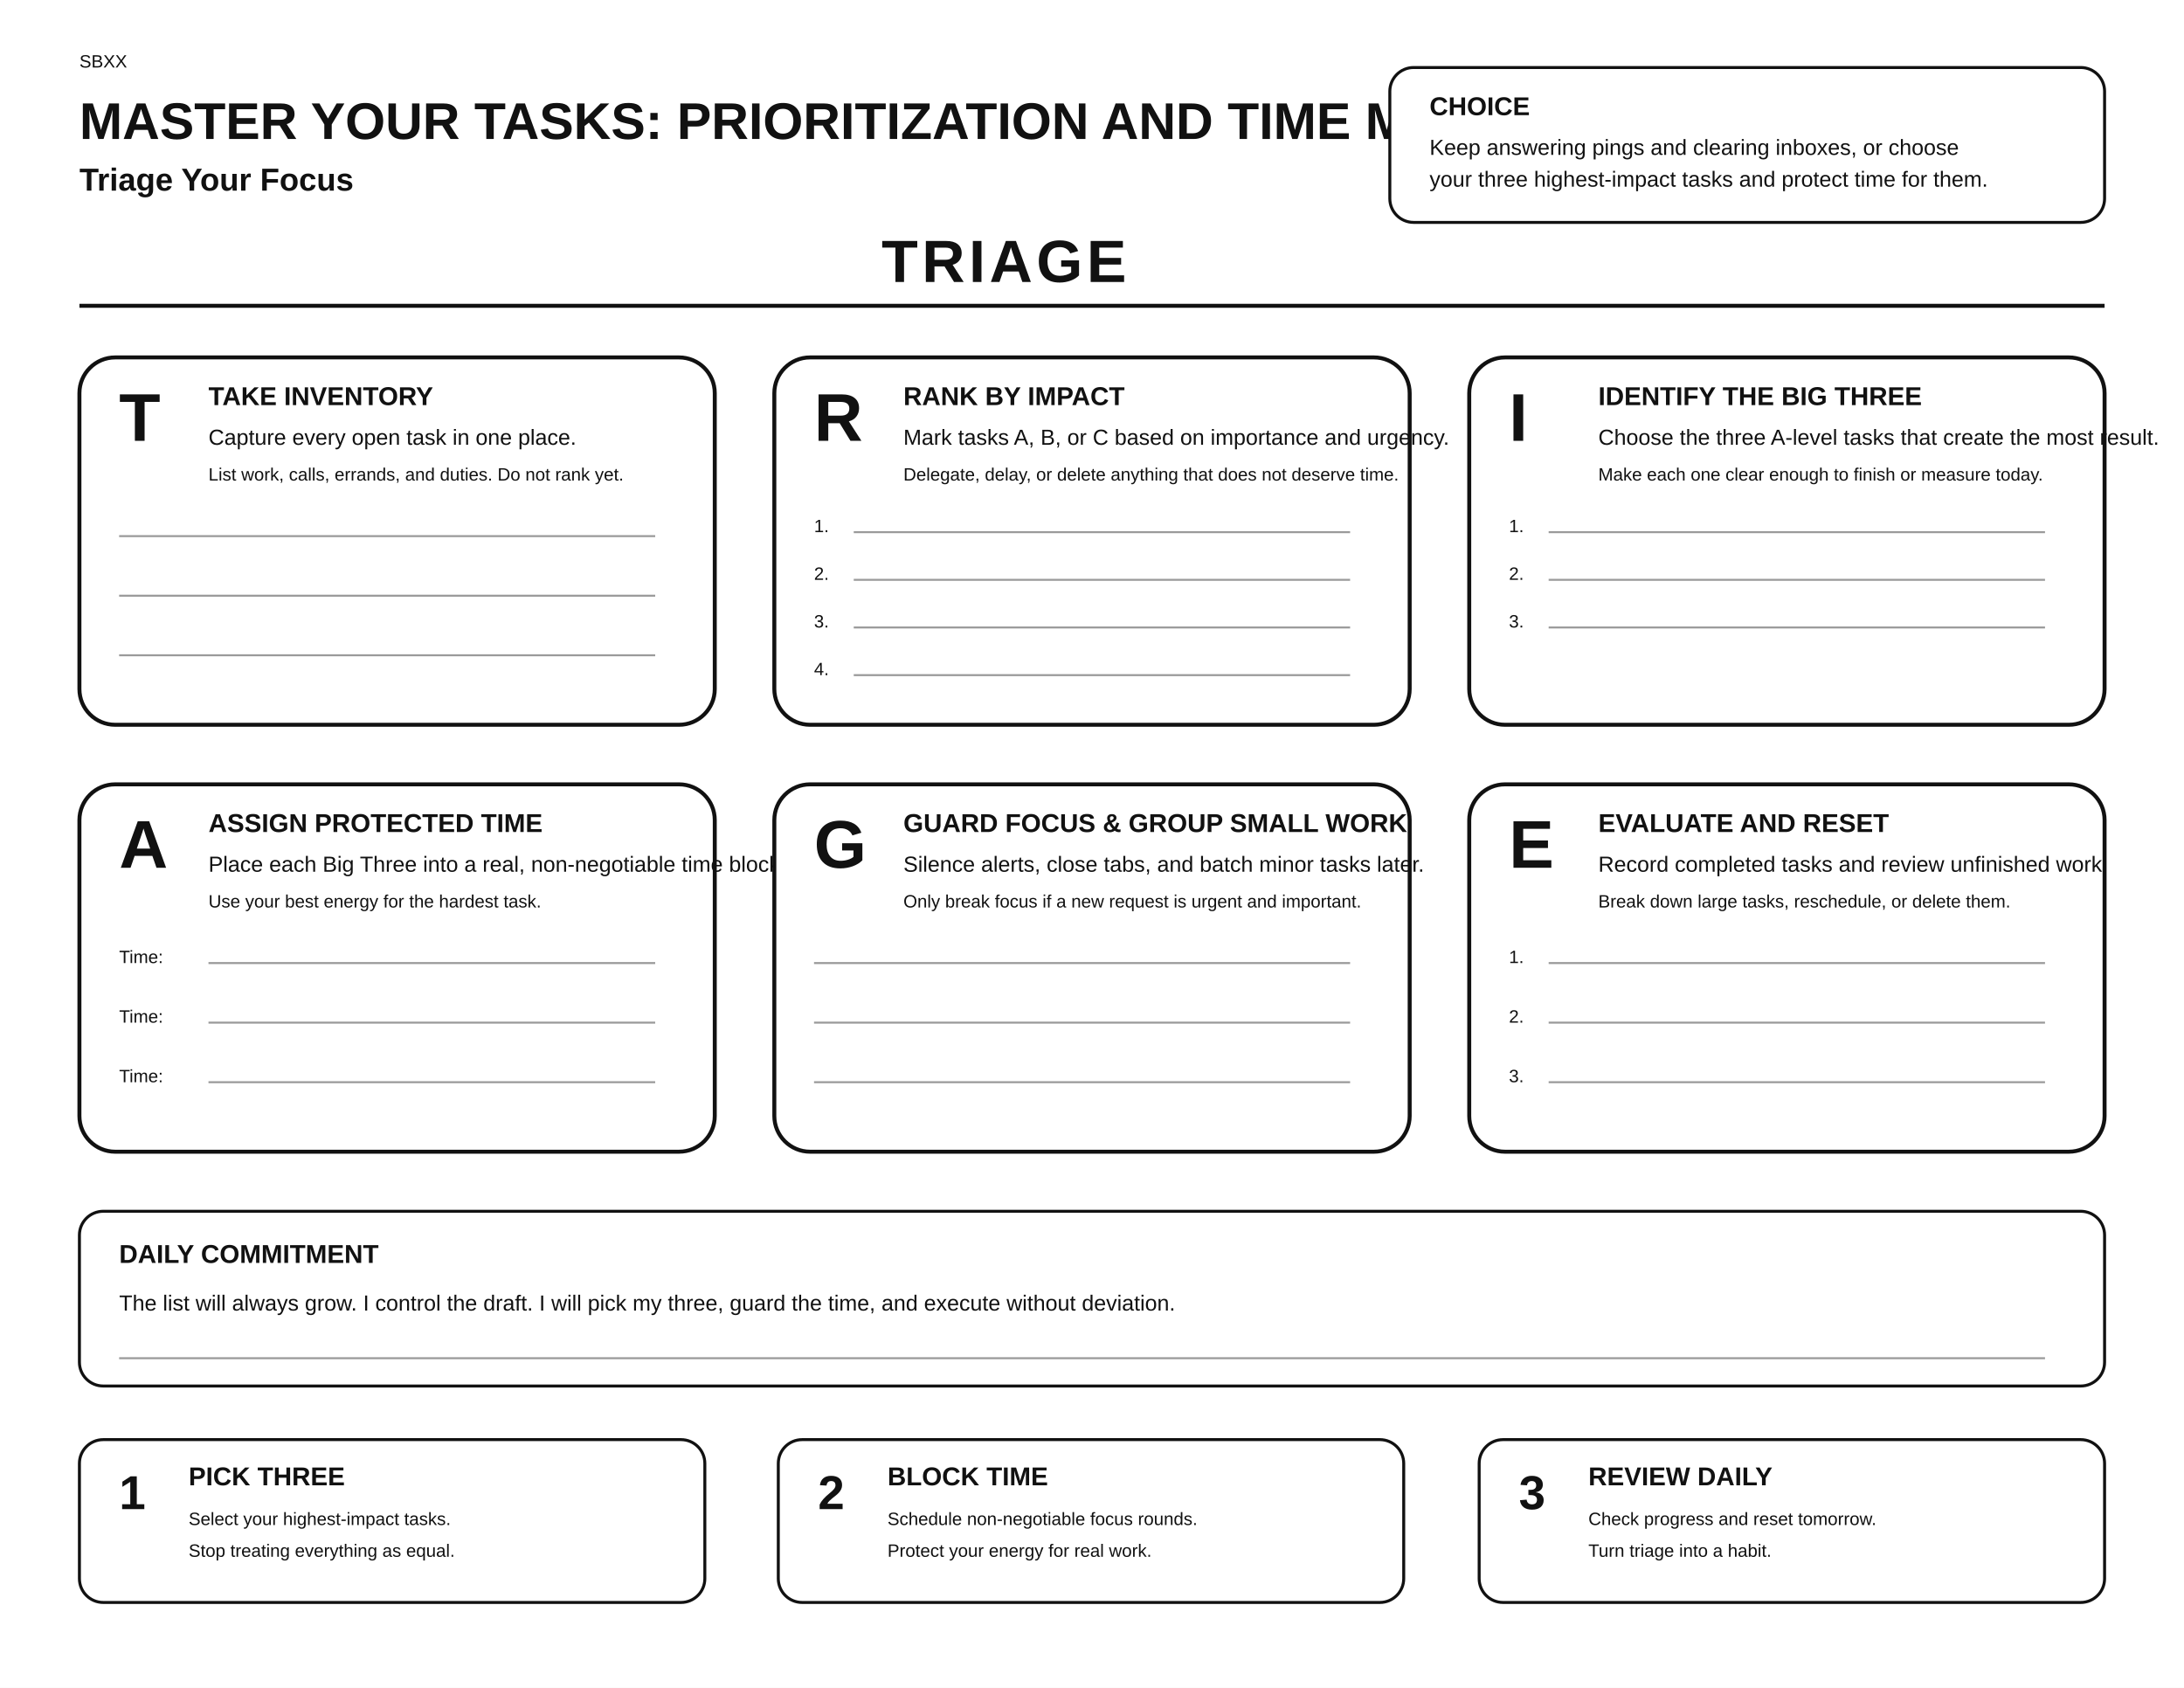
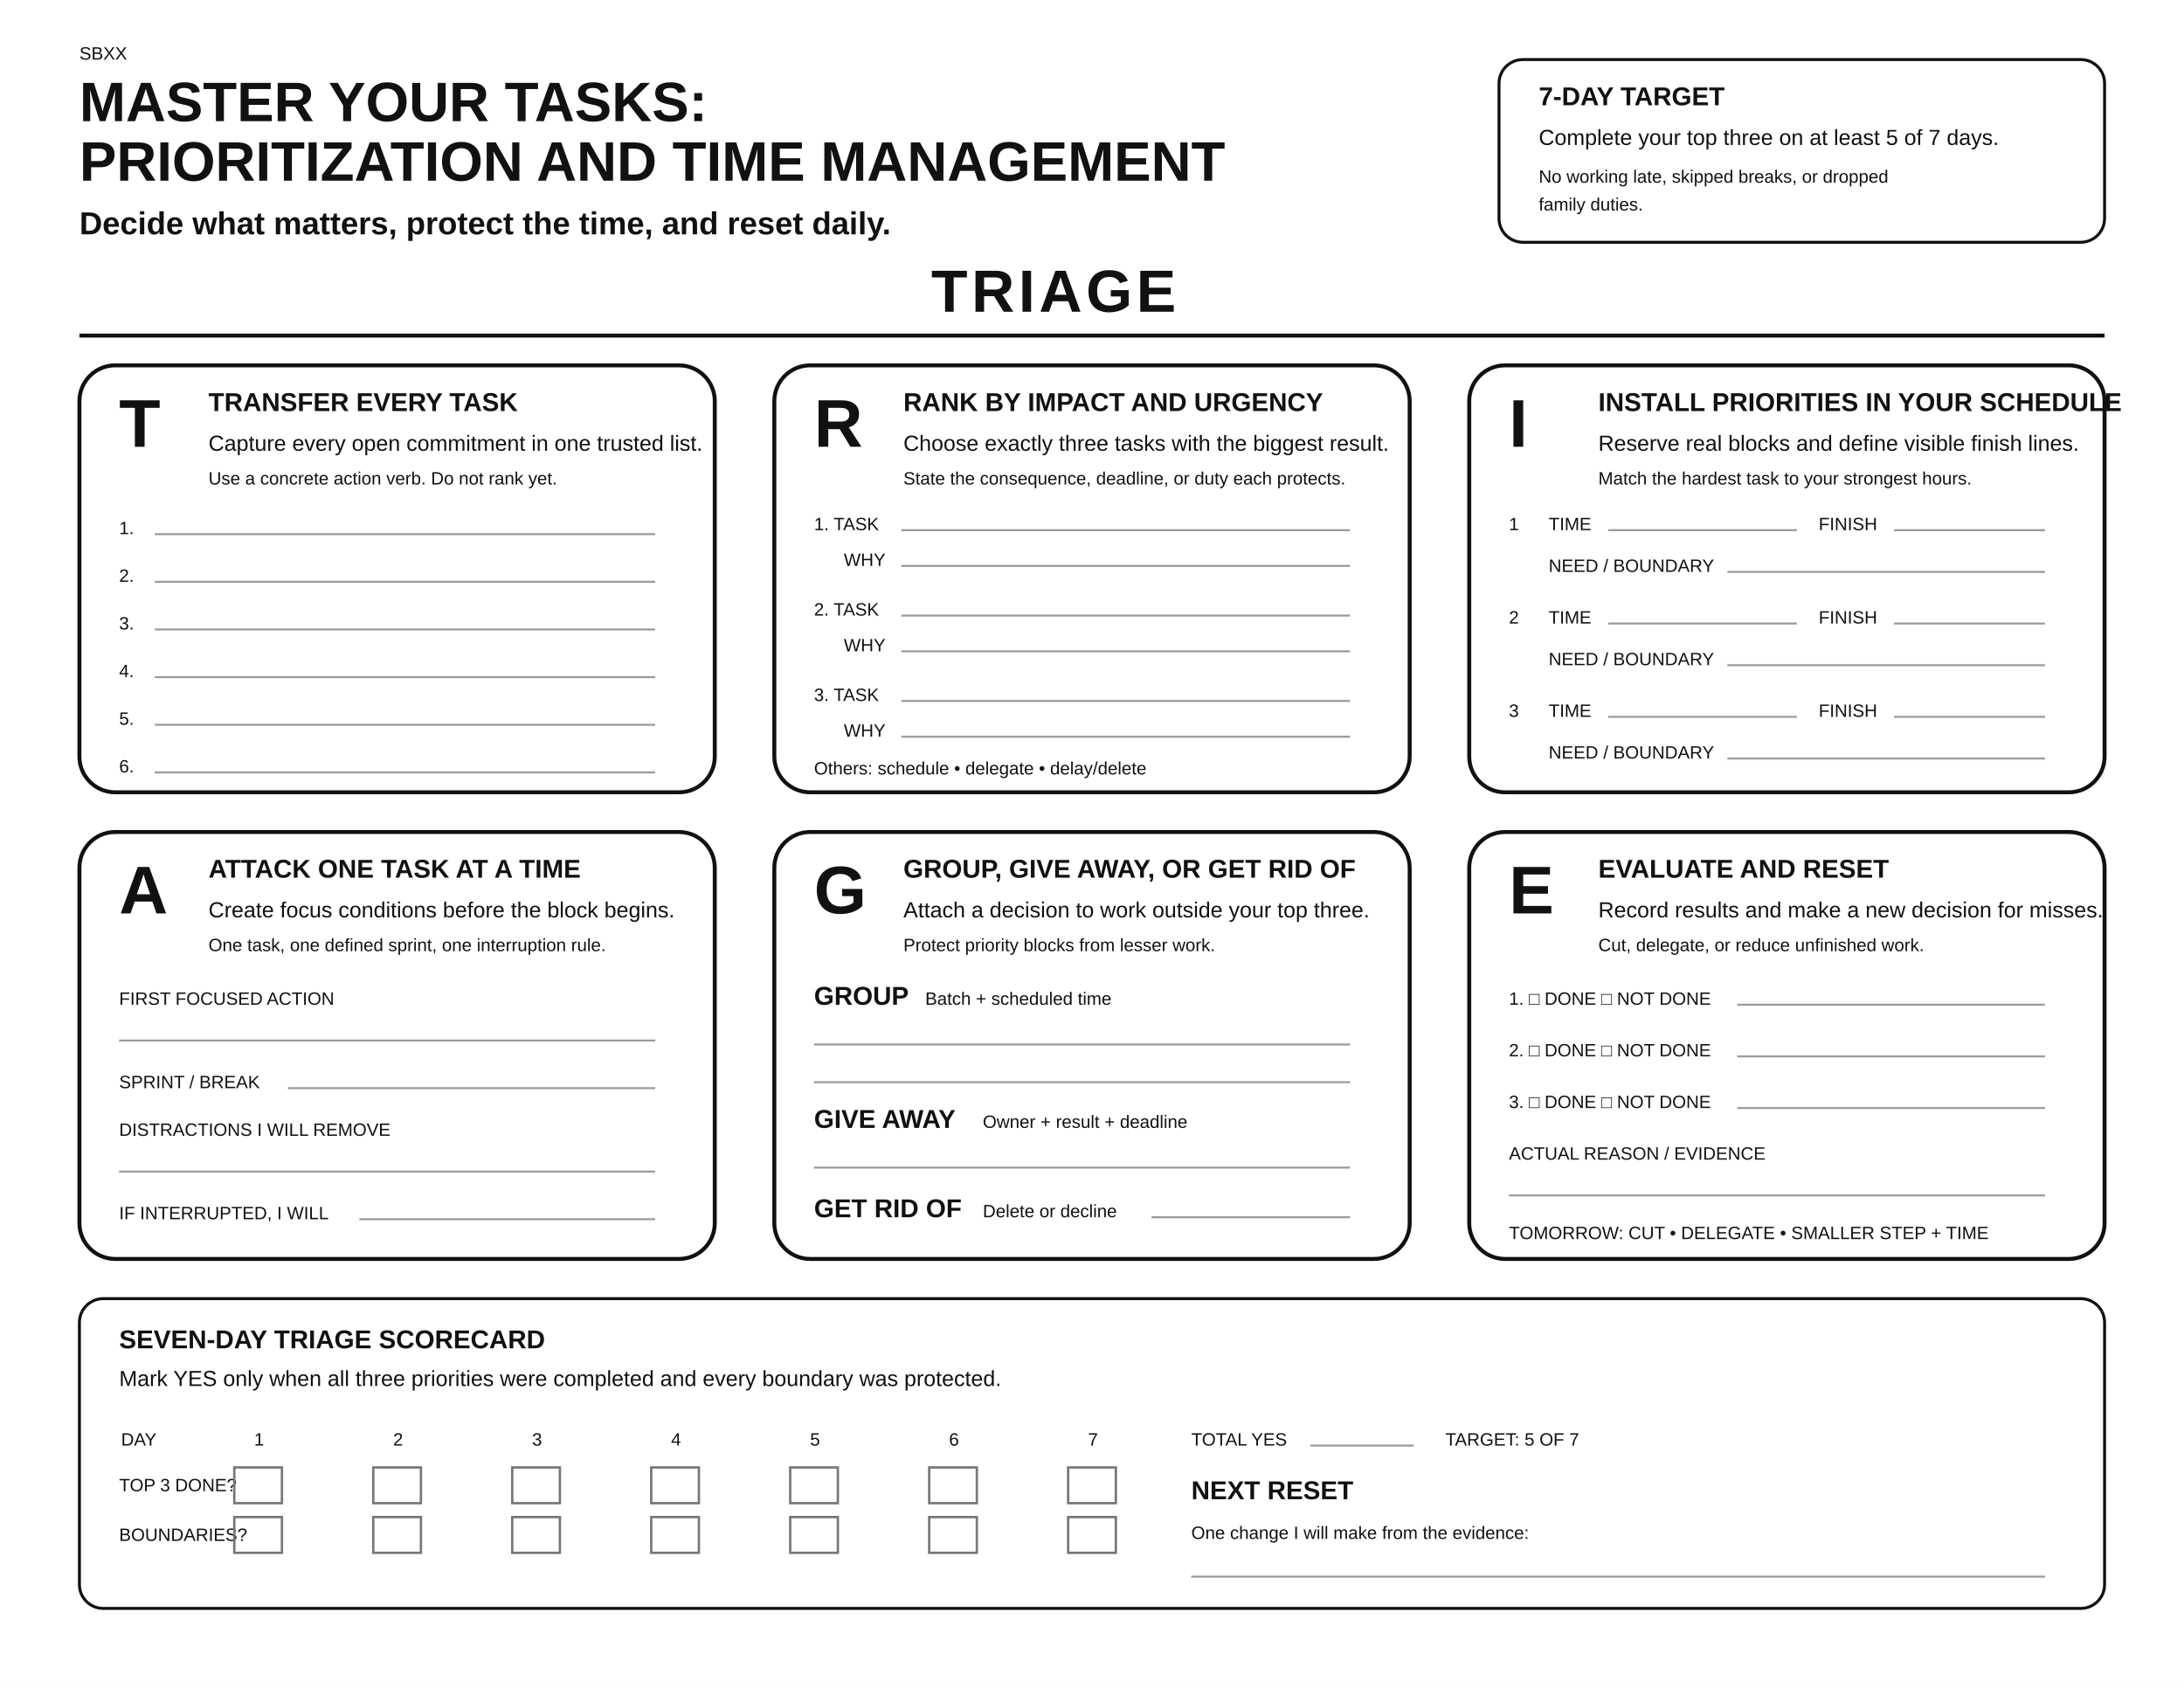
<svg xmlns="http://www.w3.org/2000/svg" width="1100" height="850" viewBox="0 0 1100 850" role="img" aria-labelledby="title desc">
  <defs>
    <style>
      .bg { fill: #ffffff; }
      .line { stroke: #111111; stroke-width: 2; fill: none; }
      .soft { stroke: #777777; stroke-width: 1.2; fill: none; }
      .box { fill: #ffffff; stroke: #111111; stroke-width: 2; rx: 18; ry: 18; }
      .mini { fill: #ffffff; stroke: #111111; stroke-width: 1.5; rx: 12; ry: 12; }
      .label { font-family: Arial, Helvetica, sans-serif; font-size: 13px; font-weight: 700; fill: #111111; }
      .small { font-family: Arial, Helvetica, sans-serif; font-size: 11px; fill: #111111; }
      .tiny { font-family: Arial, Helvetica, sans-serif; font-size: 9px; fill: #111111; }
-       .title { font-family: Arial, Helvetica, sans-serif; font-size: 26px; font-weight: 700; fill: #111111; }
+       .title { font-family: Arial, Helvetica, sans-serif; font-size: 28px; font-weight: 700; fill: #111111; }
      .sub { font-family: Arial, Helvetica, sans-serif; font-size: 16px; font-weight: 700; fill: #111111; }
      .verb { font-family: Arial, Helvetica, sans-serif; font-size: 30px; font-weight: 700; fill: #111111; letter-spacing: 2px; }
      .letter { font-family: Arial, Helvetica, sans-serif; font-size: 34px; font-weight: 700; fill: #111111; }
      .num { font-family: Arial, Helvetica, sans-serif; font-size: 24px; font-weight: 700; fill: #111111; }
      .fillline { stroke: #9a9a9a; stroke-width: 1; }
      .dot { fill: #111111; }
    </style>
  </defs>
  <rect class="bg" x="0" y="0" width="1100" height="850" />
-   <text class="tiny" x="40" y="34">SBXX</text>
-   <text class="title" x="40" y="70">MASTER YOUR TASKS: PRIORITIZATION AND TIME MANAGEMENT</text>
-   <text class="sub" x="40" y="96">Triage Your Focus</text>
-   <rect class="mini" x="700" y="34" width="360" height="78" />
-   <text class="label" x="720" y="58">CHOICE</text>
-   <text class="small" x="720" y="78">Keep answering pings and clearing inboxes, or choose</text>
-   <text class="small" x="720" y="94">your three highest-impact tasks and protect time for them.</text>
-   <text class="verb" x="444" y="142">TRIAGE</text>
-   <line class="line" x1="40" y1="154" x2="1060" y2="154" />
-   <rect class="box" x="40" y="180" width="320" height="185" />
-   <text class="letter" x="60" y="222">T</text>
-   <text class="label" x="105" y="204">TAKE INVENTORY</text>
-   <text class="small" x="105" y="224">Capture every open task in one place.</text>
-   <text class="tiny" x="105" y="242">List work, calls, errands, and duties. Do not rank yet.</text>
-   <line class="fillline" x1="60" y1="270" x2="330" y2="270" />
-   <line class="fillline" x1="60" y1="300" x2="330" y2="300" />
-   <line class="fillline" x1="60" y1="330" x2="330" y2="330" />
-   <rect class="box" x="390" y="180" width="320" height="185" />
-   <text class="letter" x="410" y="222">R</text>
-   <text class="label" x="455" y="204">RANK BY IMPACT</text>
-   <text class="small" x="455" y="224">Mark tasks A, B, or C based on importance and urgency.</text>
-   <text class="tiny" x="455" y="242">Delegate, delay, or delete anything that does not deserve time.</text>
-   <text class="tiny" x="410" y="268">1.</text>
-   <line class="fillline" x1="430" y1="268" x2="680" y2="268" />
-   <text class="tiny" x="410" y="292">2.</text>
-   <line class="fillline" x1="430" y1="292" x2="680" y2="292" />
-   <text class="tiny" x="410" y="316">3.</text>
-   <line class="fillline" x1="430" y1="316" x2="680" y2="316" />
-   <text class="tiny" x="410" y="340">4.</text>
-   <line class="fillline" x1="430" y1="340" x2="680" y2="340" />
-   <rect class="box" x="740" y="180" width="320" height="185" />
-   <text class="letter" x="760" y="222">I</text>
-   <text class="label" x="805" y="204">IDENTIFY THE BIG THREE</text>
-   <text class="small" x="805" y="224">Choose the three A-level tasks that create the most result.</text>
-   <text class="tiny" x="805" y="242">Make each one clear enough to finish or measure today.</text>
-   <text class="tiny" x="760" y="268">1.</text>
-   <line class="fillline" x1="780" y1="268" x2="1030" y2="268" />
-   <text class="tiny" x="760" y="292">2.</text>
-   <line class="fillline" x1="780" y1="292" x2="1030" y2="292" />
-   <text class="tiny" x="760" y="316">3.</text>
-   <line class="fillline" x1="780" y1="316" x2="1030" y2="316" />
-   <rect class="box" x="40" y="395" width="320" height="185" />
-   <text class="letter" x="60" y="437">A</text>
-   <text class="label" x="105" y="419">ASSIGN PROTECTED TIME</text>
-   <text class="small" x="105" y="439">Place each Big Three into a real, non-negotiable time block.</text>
-   <text class="tiny" x="105" y="457">Use your best energy for the hardest task.</text>
-   <text class="tiny" x="60" y="485">Time:</text>
-   <line class="fillline" x1="105" y1="485" x2="330" y2="485" />
-   <text class="tiny" x="60" y="515">Time:</text>
-   <line class="fillline" x1="105" y1="515" x2="330" y2="515" />
-   <text class="tiny" x="60" y="545">Time:</text>
-   <line class="fillline" x1="105" y1="545" x2="330" y2="545" />
-   <rect class="box" x="390" y="395" width="320" height="185" />
-   <text class="letter" x="410" y="437">G</text>
-   <text class="label" x="455" y="419">GUARD FOCUS &amp; GROUP SMALL WORK</text>
-   <text class="small" x="455" y="439">Silence alerts, close tabs, and batch minor tasks later.</text>
-   <text class="tiny" x="455" y="457">Only break focus if a new request is urgent and important.</text>
-   <line class="fillline" x1="410" y1="485" x2="680" y2="485" />
-   <line class="fillline" x1="410" y1="515" x2="680" y2="515" />
+   <text class="tiny" x="40" y="30">SBXX</text>
+   <text class="title" x="40" y="61">MASTER YOUR TASKS:</text>
+   <text class="title" x="40" y="91">PRIORITIZATION AND TIME MANAGEMENT</text>
+   <text class="sub" x="40" y="118">Decide what matters, protect the time, and reset daily.</text>
+   <rect class="mini" x="755" y="30" width="305" height="92" />
+   <text class="label" x="775" y="53">7-DAY TARGET</text>
+   <text class="small" x="775" y="73">Complete your top three on at least 5 of 7 days.</text>
+   <text class="tiny" x="775" y="92">No working late, skipped breaks, or dropped</text>
+   <text class="tiny" x="775" y="106">family duties.</text>
+   <text class="verb" x="469" y="157">TRIAGE</text>
+   <line class="line" x1="40" y1="169" x2="1060" y2="169" />
+   <rect class="box" x="40" y="184" width="320" height="215" />
+   <text class="letter" x="60" y="225">T</text>
+   <text class="label" x="105" y="207">TRANSFER EVERY TASK</text>
+   <text class="small" x="105" y="227">Capture every open commitment in one trusted list.</text>
+   <text class="tiny" x="105" y="244">Use a concrete action verb. Do not rank yet.</text>
+   <text class="tiny" x="60" y="269">1.</text>
+   <line class="fillline" x1="78" y1="269" x2="330" y2="269" />
+   <text class="tiny" x="60" y="293">2.</text>
+   <line class="fillline" x1="78" y1="293" x2="330" y2="293" />
+   <text class="tiny" x="60" y="317">3.</text>
+   <line class="fillline" x1="78" y1="317" x2="330" y2="317" />
+   <text class="tiny" x="60" y="341">4.</text>
+   <line class="fillline" x1="78" y1="341" x2="330" y2="341" />
+   <text class="tiny" x="60" y="365">5.</text>
+   <line class="fillline" x1="78" y1="365" x2="330" y2="365" />
+   <text class="tiny" x="60" y="389">6.</text>
+   <line class="fillline" x1="78" y1="389" x2="330" y2="389" />
+   <rect class="box" x="390" y="184" width="320" height="215" />
+   <text class="letter" x="410" y="225">R</text>
+   <text class="label" x="455" y="207">RANK BY IMPACT AND URGENCY</text>
+   <text class="small" x="455" y="227">Choose exactly three tasks with the biggest result.</text>
+   <text class="tiny" x="455" y="244">State the consequence, deadline, or duty each protects.</text>
+   <text class="tiny" x="410" y="267">1. TASK</text>
+   <line class="fillline" x1="454" y1="267" x2="680" y2="267" />
+   <text class="tiny" x="425" y="285">WHY</text>
+   <line class="fillline" x1="454" y1="285" x2="680" y2="285" />
+   <text class="tiny" x="410" y="310">2. TASK</text>
+   <line class="fillline" x1="454" y1="310" x2="680" y2="310" />
+   <text class="tiny" x="425" y="328">WHY</text>
+   <line class="fillline" x1="454" y1="328" x2="680" y2="328" />
+   <text class="tiny" x="410" y="353">3. TASK</text>
+   <line class="fillline" x1="454" y1="353" x2="680" y2="353" />
+   <text class="tiny" x="425" y="371">WHY</text>
+   <line class="fillline" x1="454" y1="371" x2="680" y2="371" />
+   <text class="tiny" x="410" y="390">Others: schedule • delegate • delay/delete</text>
+   <rect class="box" x="740" y="184" width="320" height="215" />
+   <text class="letter" x="760" y="225">I</text>
+   <text class="label" x="805" y="207">INSTALL PRIORITIES IN YOUR SCHEDULE</text>
+   <text class="small" x="805" y="227">Reserve real blocks and define visible finish lines.</text>
+   <text class="tiny" x="805" y="244">Match the hardest task to your strongest hours.</text>
+   <text class="tiny" x="760" y="267">1</text>
+   <text class="tiny" x="780" y="267">TIME</text>
+   <line class="fillline" x1="810" y1="267" x2="905" y2="267" />
+   <text class="tiny" x="916" y="267">FINISH</text>
+   <line class="fillline" x1="954" y1="267" x2="1030" y2="267" />
+   <text class="tiny" x="780" y="288">NEED / BOUNDARY</text>
+   <line class="fillline" x1="870" y1="288" x2="1030" y2="288" />
+   <text class="tiny" x="760" y="314">2</text>
+   <text class="tiny" x="780" y="314">TIME</text>
+   <line class="fillline" x1="810" y1="314" x2="905" y2="314" />
+   <text class="tiny" x="916" y="314">FINISH</text>
+   <line class="fillline" x1="954" y1="314" x2="1030" y2="314" />
+   <text class="tiny" x="780" y="335">NEED / BOUNDARY</text>
+   <line class="fillline" x1="870" y1="335" x2="1030" y2="335" />
+   <text class="tiny" x="760" y="361">3</text>
+   <text class="tiny" x="780" y="361">TIME</text>
+   <line class="fillline" x1="810" y1="361" x2="905" y2="361" />
+   <text class="tiny" x="916" y="361">FINISH</text>
+   <line class="fillline" x1="954" y1="361" x2="1030" y2="361" />
+   <text class="tiny" x="780" y="382">NEED / BOUNDARY</text>
+   <line class="fillline" x1="870" y1="382" x2="1030" y2="382" />
+   <rect class="box" x="40" y="419" width="320" height="215" />
+   <text class="letter" x="60" y="460">A</text>
+   <text class="label" x="105" y="442">ATTACK ONE TASK AT A TIME</text>
+   <text class="small" x="105" y="462">Create focus conditions before the block begins.</text>
+   <text class="tiny" x="105" y="479">One task, one defined sprint, one interruption rule.</text>
+   <text class="tiny" x="60" y="506">FIRST FOCUSED ACTION</text>
+   <line class="fillline" x1="60" y1="524" x2="330" y2="524" />
+   <text class="tiny" x="60" y="548">SPRINT / BREAK</text>
+   <line class="fillline" x1="145" y1="548" x2="330" y2="548" />
+   <text class="tiny" x="60" y="572">DISTRACTIONS I WILL REMOVE</text>
+   <line class="fillline" x1="60" y1="590" x2="330" y2="590" />
+   <text class="tiny" x="60" y="614">IF INTERRUPTED, I WILL</text>
+   <line class="fillline" x1="181" y1="614" x2="330" y2="614" />
+   <rect class="box" x="390" y="419" width="320" height="215" />
+   <text class="letter" x="410" y="460">G</text>
+   <text class="label" x="455" y="442">GROUP, GIVE AWAY, OR GET RID OF</text>
+   <text class="small" x="455" y="462">Attach a decision to work outside your top three.</text>
+   <text class="tiny" x="455" y="479">Protect priority blocks from lesser work.</text>
+   <text class="label" x="410" y="506">GROUP</text>
+   <text class="tiny" x="466" y="506">Batch + scheduled time</text>
+   <line class="fillline" x1="410" y1="526" x2="680" y2="526" />
  <line class="fillline" x1="410" y1="545" x2="680" y2="545" />
-   <rect class="box" x="740" y="395" width="320" height="185" />
-   <text class="letter" x="760" y="437">E</text>
-   <text class="label" x="805" y="419">EVALUATE AND RESET</text>
-   <text class="small" x="805" y="439">Record completed tasks and review unfinished work.</text>
-   <text class="tiny" x="805" y="457">Break down large tasks, reschedule, or delete them.</text>
-   <text class="tiny" x="760" y="485">1.</text>
-   <line class="fillline" x1="780" y1="485" x2="1030" y2="485" />
-   <text class="tiny" x="760" y="515">2.</text>
-   <line class="fillline" x1="780" y1="515" x2="1030" y2="515" />
-   <text class="tiny" x="760" y="545">3.</text>
-   <line class="fillline" x1="780" y1="545" x2="1030" y2="545" />
-   <rect class="mini" x="40" y="610" width="1020" height="88" />
-   <text class="label" x="60" y="636">DAILY COMMITMENT</text>
-   <text class="small" x="60" y="660">The list will always grow. I control the draft. I will pick my three, guard the time, and execute without deviation.</text>
-   <line class="fillline" x1="60" y1="684" x2="1030" y2="684" />
-   <rect class="mini" x="40" y="725" width="315" height="82" />
-   <text class="num" x="60" y="760">1</text>
-   <text class="label" x="95" y="748">PICK THREE</text>
-   <text class="tiny" x="95" y="768">Select your highest-impact tasks.</text>
-   <text class="tiny" x="95" y="784">Stop treating everything as equal.</text>
-   <rect class="mini" x="392" y="725" width="315" height="82" />
-   <text class="num" x="412" y="760">2</text>
-   <text class="label" x="447" y="748">BLOCK TIME</text>
-   <text class="tiny" x="447" y="768">Schedule non-negotiable focus rounds.</text>
-   <text class="tiny" x="447" y="784">Protect your energy for real work.</text>
-   <rect class="mini" x="745" y="725" width="315" height="82" />
-   <text class="num" x="765" y="760">3</text>
-   <text class="label" x="800" y="748">REVIEW DAILY</text>
-   <text class="tiny" x="800" y="768">Check progress and reset tomorrow.</text>
-   <text class="tiny" x="800" y="784">Turn triage into a habit.</text>
+   <text class="label" x="410" y="568">GIVE AWAY</text>
+   <text class="tiny" x="495" y="568">Owner + result + deadline</text>
+   <line class="fillline" x1="410" y1="588" x2="680" y2="588" />
+   <text class="label" x="410" y="613">GET RID OF</text>
+   <text class="tiny" x="495" y="613">Delete or decline</text>
+   <line class="fillline" x1="580" y1="613" x2="680" y2="613" />
+   <rect class="box" x="740" y="419" width="320" height="215" />
+   <text class="letter" x="760" y="460">E</text>
+   <text class="label" x="805" y="442">EVALUATE AND RESET</text>
+   <text class="small" x="805" y="462">Record results and make a new decision for misses.</text>
+   <text class="tiny" x="805" y="479">Cut, delegate, or reduce unfinished work.</text>
+   <text class="tiny" x="760" y="506">1. □ DONE  □ NOT DONE</text>
+   <line class="fillline" x1="875" y1="506" x2="1030" y2="506" />
+   <text class="tiny" x="760" y="532">2. □ DONE  □ NOT DONE</text>
+   <line class="fillline" x1="875" y1="532" x2="1030" y2="532" />
+   <text class="tiny" x="760" y="558">3. □ DONE  □ NOT DONE</text>
+   <line class="fillline" x1="875" y1="558" x2="1030" y2="558" />
+   <text class="tiny" x="760" y="584">ACTUAL REASON / EVIDENCE</text>
+   <line class="fillline" x1="760" y1="602" x2="1030" y2="602" />
+   <text class="tiny" x="760" y="624">TOMORROW: CUT • DELEGATE • SMALLER STEP + TIME</text>
+   <rect class="mini" x="40" y="654" width="1020" height="156" />
+   <text class="label" x="60" y="679">SEVEN-DAY TRIAGE SCORECARD</text>
+   <text class="small" x="60" y="698">Mark YES only when all three priorities were completed and every boundary was protected.</text>
+   <text class="tiny" x="61" y="728">DAY</text>
+   <text class="tiny" x="128" y="728">1</text>
+   <text class="tiny" x="198" y="728">2</text>
+   <text class="tiny" x="268" y="728">3</text>
+   <text class="tiny" x="338" y="728">4</text>
+   <text class="tiny" x="408" y="728">5</text>
+   <text class="tiny" x="478" y="728">6</text>
+   <text class="tiny" x="548" y="728">7</text>
+   <text class="tiny" x="600" y="728">TOTAL YES</text>
+   <line class="fillline" x1="660" y1="728" x2="712" y2="728" />
+   <text class="tiny" x="728" y="728">TARGET: 5 OF 7</text>
+   <text class="tiny" x="60" y="751">TOP 3 DONE?</text>
+   <rect class="soft" x="118" y="739" width="24" height="18" />
+   <rect class="soft" x="188" y="739" width="24" height="18" />
+   <rect class="soft" x="258" y="739" width="24" height="18" />
+   <rect class="soft" x="328" y="739" width="24" height="18" />
+   <rect class="soft" x="398" y="739" width="24" height="18" />
+   <rect class="soft" x="468" y="739" width="24" height="18" />
+   <rect class="soft" x="538" y="739" width="24" height="18" />
+   <text class="tiny" x="60" y="776">BOUNDARIES?</text>
+   <rect class="soft" x="118" y="764" width="24" height="18" />
+   <rect class="soft" x="188" y="764" width="24" height="18" />
+   <rect class="soft" x="258" y="764" width="24" height="18" />
+   <rect class="soft" x="328" y="764" width="24" height="18" />
+   <rect class="soft" x="398" y="764" width="24" height="18" />
+   <rect class="soft" x="468" y="764" width="24" height="18" />
+   <rect class="soft" x="538" y="764" width="24" height="18" />
+   <text class="label" x="600" y="755">NEXT RESET</text>
+   <text class="tiny" x="600" y="775">One change I will make from the evidence:</text>
+   <line class="fillline" x1="600" y1="794" x2="1030" y2="794" />
</svg>
